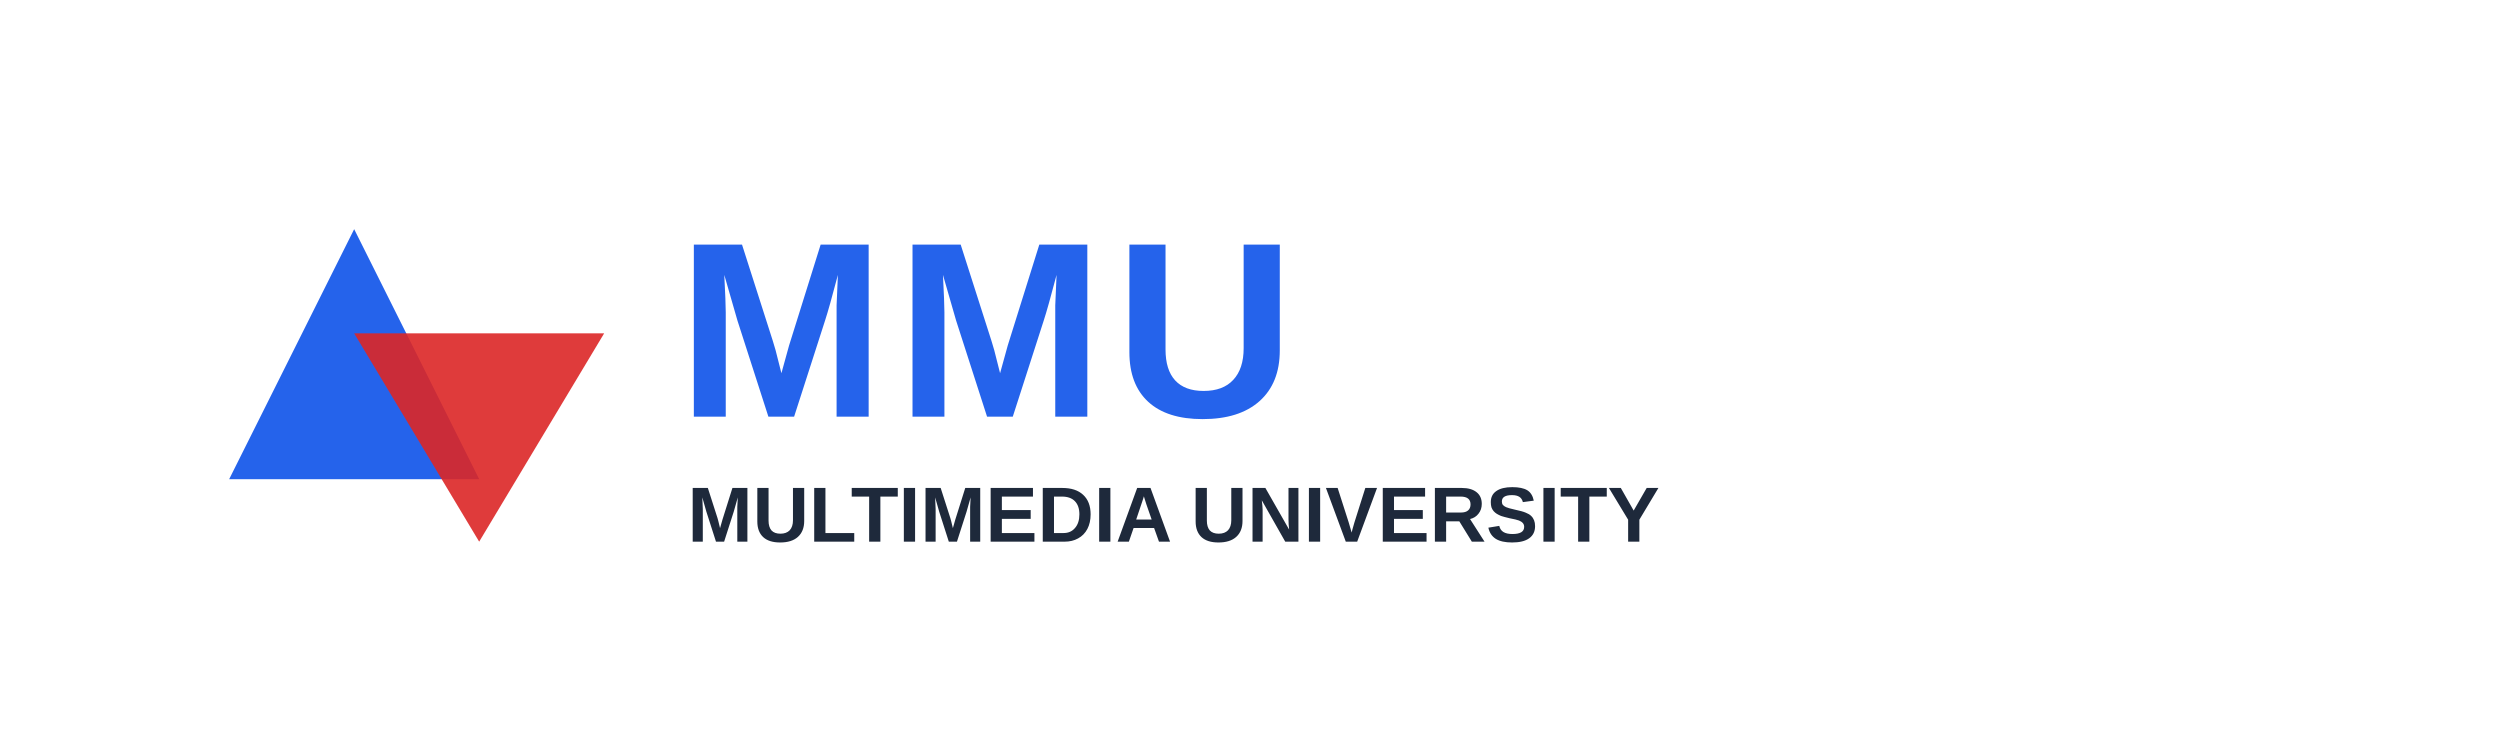
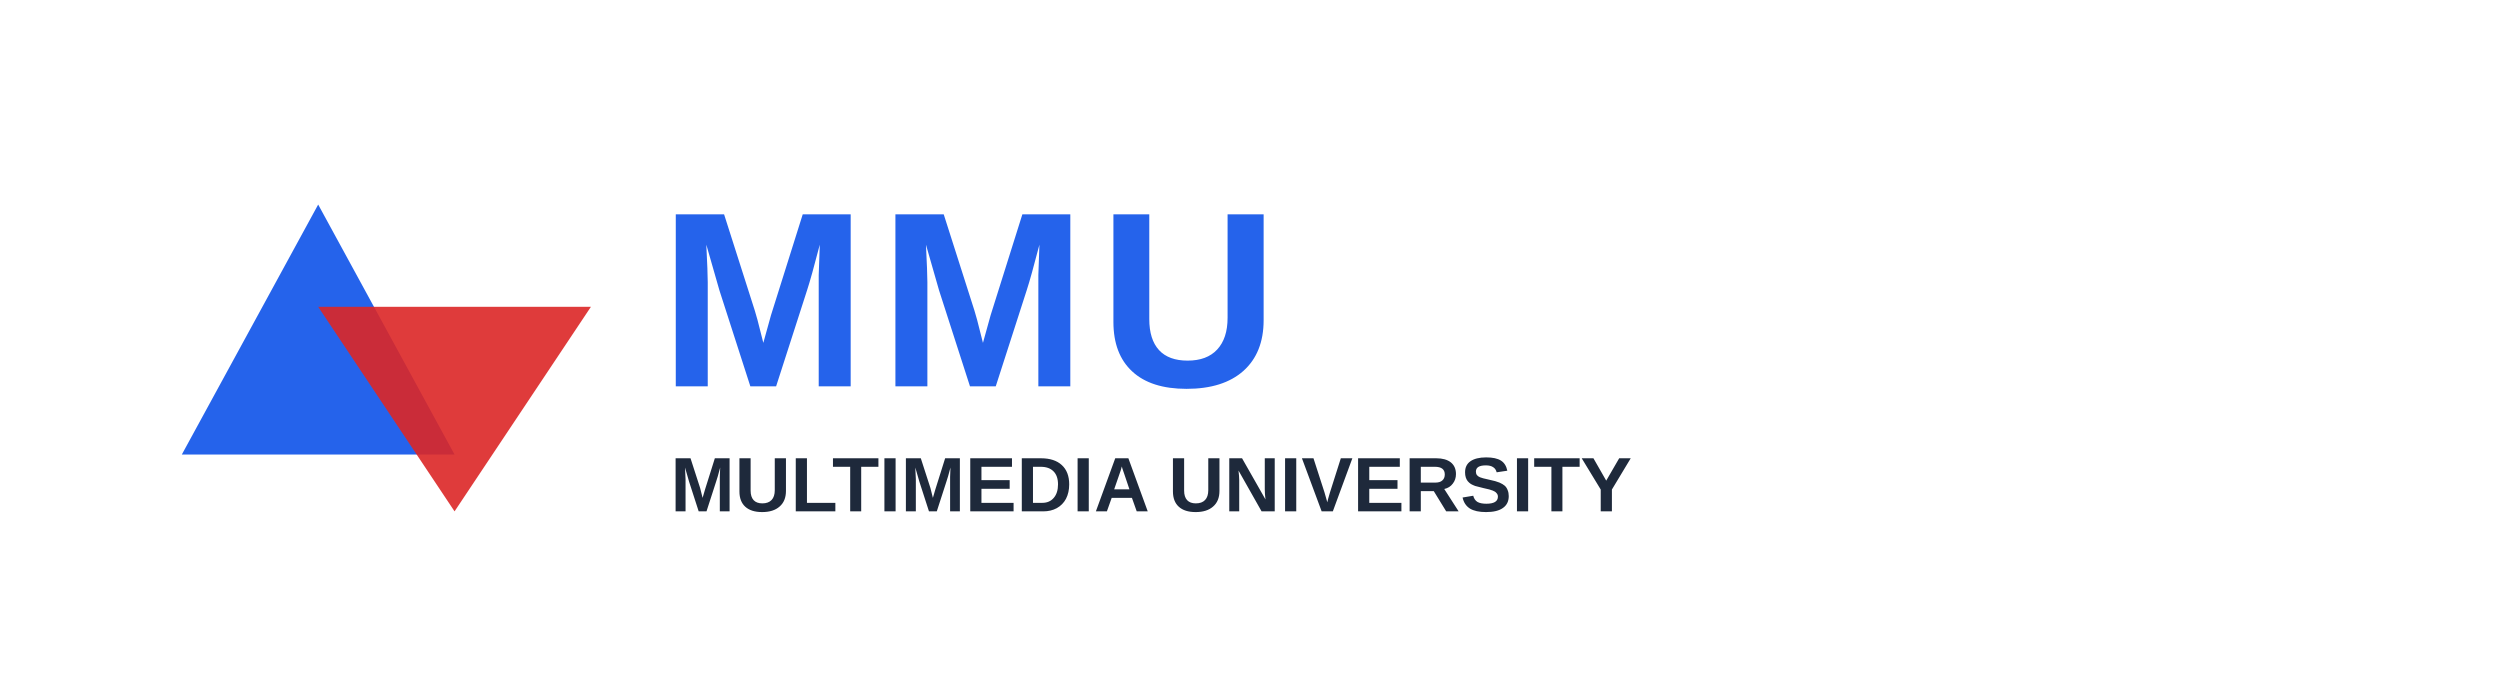
- <svg xmlns="http://www.w3.org/2000/svg" viewBox="0 0 240 70" fill="none">
-   <g transform="translate(10, 8)">
-     <path d="M12 38 L24 14 L36 38 Z" fill="#2563EB" />
-     <path d="M24 24 L36 44 L48 24 Z" fill="#DC2626" opacity="0.9" />
-     <text x="55" y="32" font-size="24" font-family="Arial, sans-serif" font-weight="900" fill="#2563EB" letter-spacing="1">MMU</text>
-     <text x="56" y="44" font-size="7.5" font-family="Arial, sans-serif" font-weight="800" fill="#1E293B">MULTIMEDIA UNIVERSITY</text>
+ <svg xmlns="http://www.w3.org/2000/svg" viewBox="0 0 220 60" fill="none">
+   <g transform="translate(6, 6)">
+     <path d="M10 34 L22 12 L34 34 Z" fill="#2563EB" />
+     <path d="M22 21 L34 39 L46 21 Z" fill="#DC2626" opacity="0.9" />
+     <text x="52" y="28" font-size="22" font-family="Arial, Helvetica, sans-serif" font-weight="900" fill="#2563EB" letter-spacing="1">MMU</text>
+     <text x="53" y="39" font-size="6.8" font-family="Arial, Helvetica, sans-serif" font-weight="800" fill="#1E293B">MULTIMEDIA UNIVERSITY</text>
  </g>
</svg>
